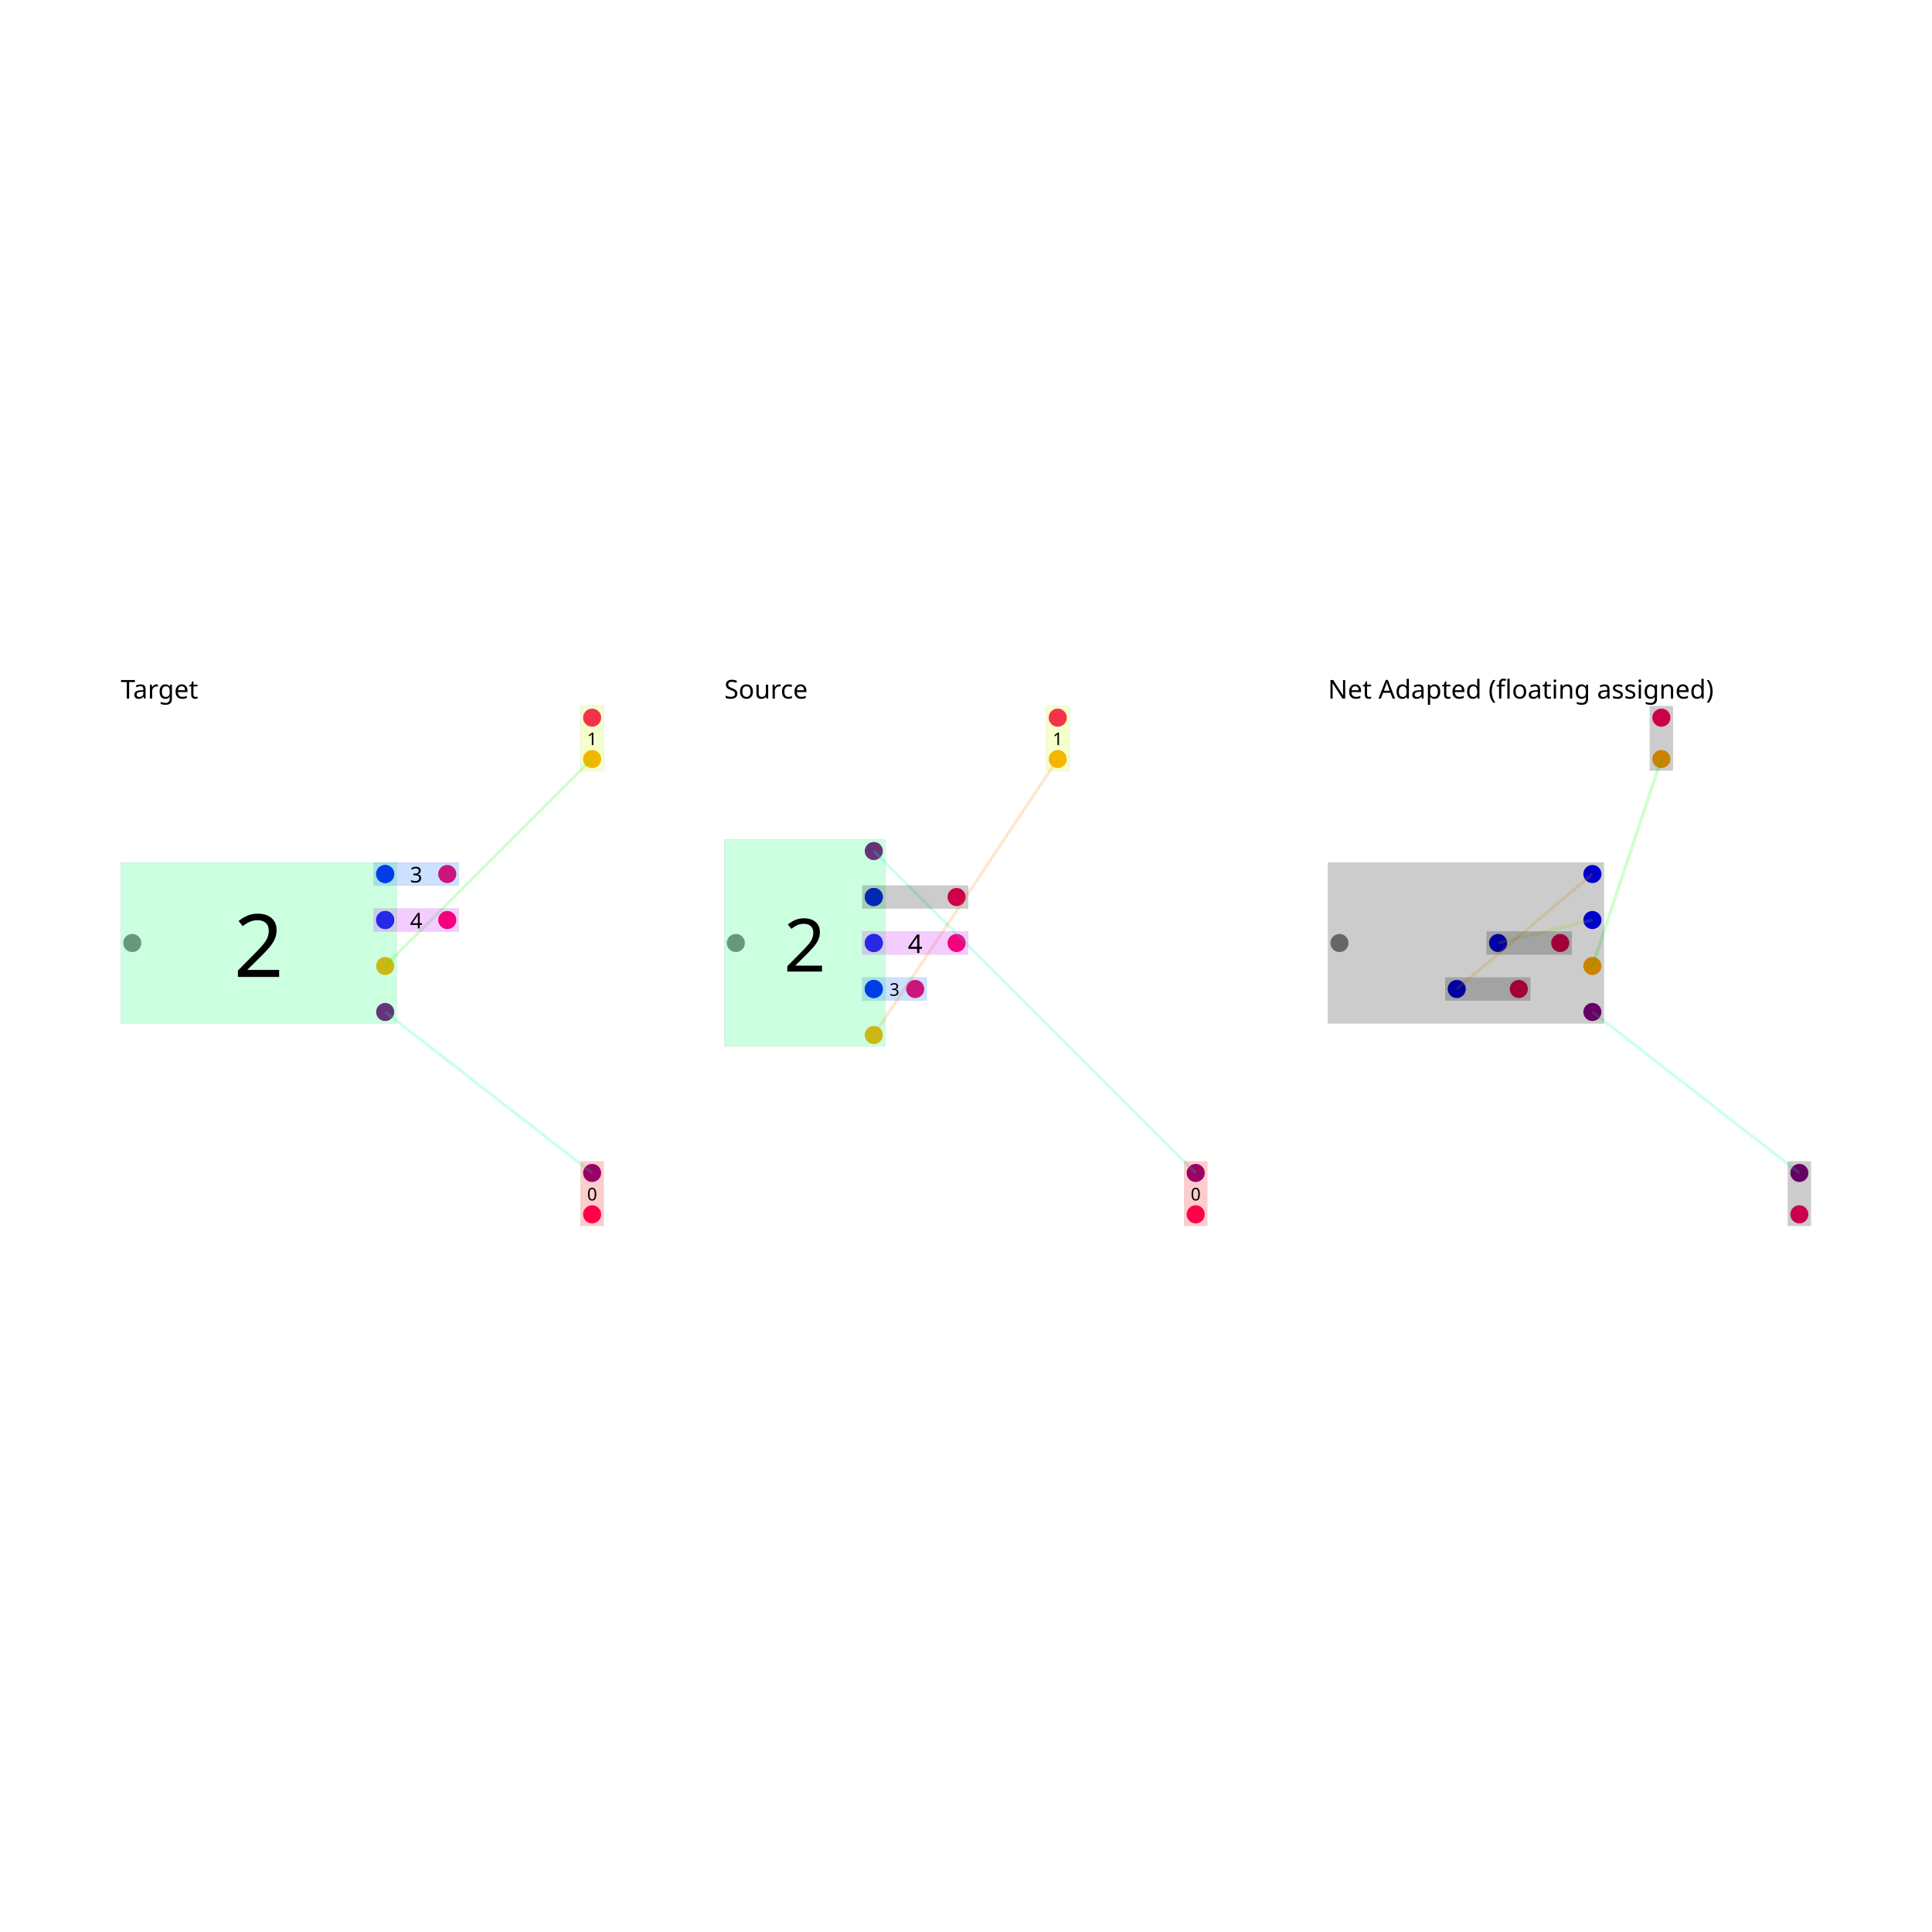
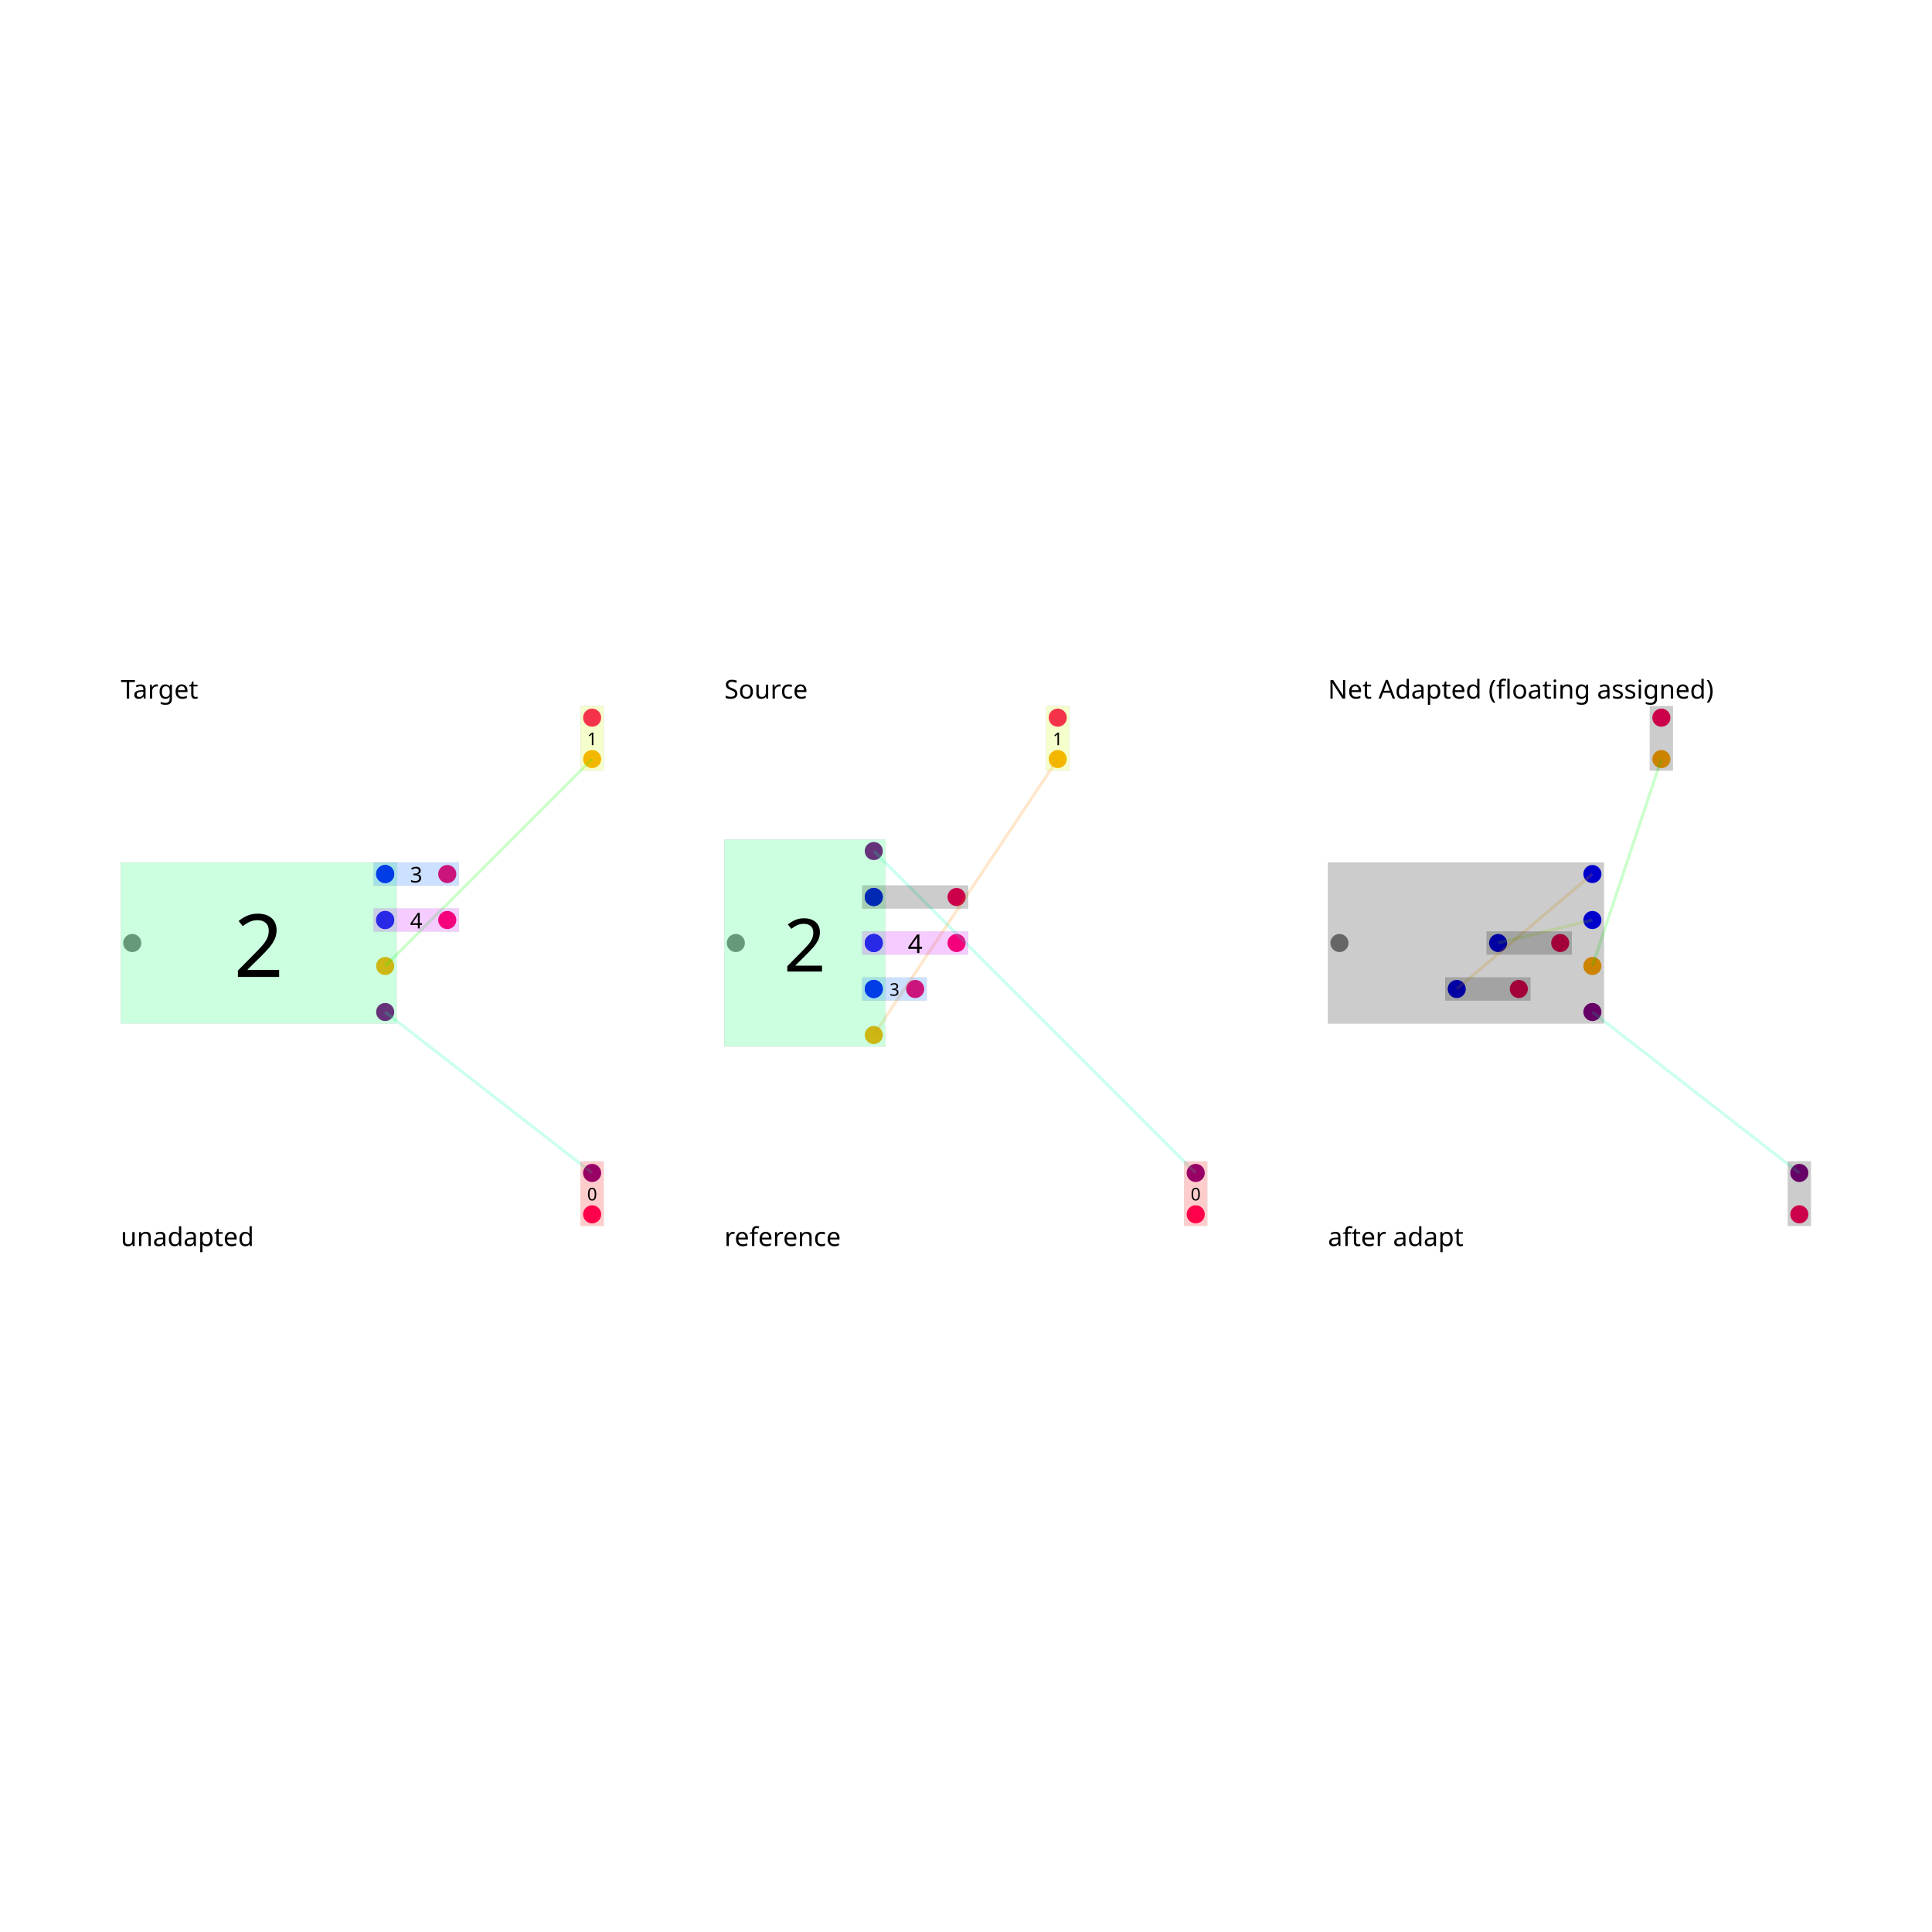
<svg xmlns="http://www.w3.org/2000/svg" width="640" height="640" viewBox="0 0 640 640">
  <rect width="100%" height="100%" fill="white" />
  <g>
    <circle data-type="point" data-label="schematic_component_0_center component_center center_schematic_component_0" data-x="0" data-y="0" cx="43.808" cy="312.383" r="3" fill="gray" />
  </g>
  <g>
    <circle data-type="point" data-label="schematic_port_0 normal unnamedsubcircuit13_connectivity_net0" data-x="1.1" data-y="0.30000000000000004" cx="127.595" cy="289.532" r="3" fill="blue" />
  </g>
  <g>
    <circle data-type="point" data-label="schematic_port_1 normal unnamedsubcircuit13_connectivity_net1" data-x="1.1" data-y="0.09999999999999998" cx="127.595" cy="304.766" r="3" fill="blue" />
  </g>
  <g>
    <circle data-type="point" data-label="schematic_port_2 vcc unnamedsubcircuit13_connectivity_net2" data-x="1.1" data-y="-0.10000000000000003" cx="127.595" cy="320" r="3" fill="orange" />
  </g>
  <g>
    <circle data-type="point" data-label="schematic_port_3 gnd unnamedsubcircuit13_connectivity_net3" data-x="1.1" data-y="-0.30000000000000004" cx="127.595" cy="335.234" r="3" fill="purple" />
  </g>
  <g>
    <circle data-type="point" data-label="schematic_net_label_0_pin gnd unnamedsubcircuit13_connectivity_net3" data-x="2" data-y="-1" cx="196.147" cy="388.553" r="3" fill="purple" />
  </g>
  <g>
    <circle data-type="point" data-label="schematic_net_label_0_center netlabel_center schematic_net_label_0_center" data-x="2" data-y="-1.18" cx="196.147" cy="402.263" r="3" fill="hsl(338.4, 100%, 50%, 1)" />
  </g>
  <g>
    <circle data-type="point" data-label="schematic_net_label_1_pin vcc unnamedsubcircuit13_connectivity_net2" data-x="2" data-y="0.8" cx="196.147" cy="251.447" r="3" fill="orange" />
  </g>
  <g>
    <circle data-type="point" data-label="schematic_net_label_1_center netlabel_center schematic_net_label_1_center" data-x="2" data-y="0.98" cx="196.147" cy="237.737" r="3" fill="hsl(338.4, 100%, 50%, 1)" />
  </g>
  <g>
    <circle data-type="point" data-label="schematic_net_label_2_pin normal unnamedsubcircuit13_connectivity_net0" data-x="1.1" data-y="0.30000000000000004" cx="127.595" cy="289.532" r="3" fill="blue" />
  </g>
  <g>
    <circle data-type="point" data-label="schematic_net_label_2_center netlabel_center schematic_net_label_2_center" data-x="1.37" data-y="0.30000000000000004" cx="148.161" cy="289.532" r="3" fill="hsl(338.4, 100%, 50%, 1)" />
  </g>
  <g>
    <circle data-type="point" data-label="schematic_net_label_3_pin normal unnamedsubcircuit13_connectivity_net1" data-x="1.1" data-y="0.09999999999999998" cx="127.595" cy="304.766" r="3" fill="blue" />
  </g>
  <g>
    <circle data-type="point" data-label="schematic_net_label_3_center netlabel_center schematic_net_label_3_center" data-x="1.37" data-y="0.09999999999999998" cx="148.161" cy="304.766" r="3" fill="hsl(338.4, 100%, 50%, 1)" />
  </g>
  <g>
    <circle data-type="point" data-label="schematic_component_0_center component_center center_schematic_component_0" data-x="2.6249999999999996" data-y="0" cx="243.753" cy="312.383" r="3" fill="gray" />
  </g>
  <g>
    <circle data-type="point" data-label="schematic_port_0 vcc unnamedsubcircuit114_connectivity_net0" data-x="3.2249999999999996" data-y="-0.4" cx="289.455" cy="342.851" r="3" fill="orange" />
  </g>
  <g>
    <circle data-type="point" data-label="schematic_port_1 normal unnamedsubcircuit114_connectivity_net1" data-x="3.2249999999999996" data-y="-0.2" cx="289.455" cy="327.617" r="3" fill="blue" />
  </g>
  <g>
    <circle data-type="point" data-label="schematic_port_2 normal unnamedsubcircuit114_connectivity_net2" data-x="3.2249999999999996" data-y="0" cx="289.455" cy="312.383" r="3" fill="blue" />
  </g>
  <g>
    <circle data-type="point" data-label="schematic_port_3 normal unnamedsubcircuit114_connectivity_net3" data-x="3.2249999999999996" data-y="0.20000000000000007" cx="289.455" cy="297.149" r="3" fill="blue" />
  </g>
  <g>
    <circle data-type="point" data-label="schematic_port_4 gnd unnamedsubcircuit114_connectivity_net4" data-x="3.2249999999999996" data-y="0.4" cx="289.455" cy="281.915" r="3" fill="purple" />
  </g>
  <g>
    <circle data-type="point" data-label="schematic_net_label_0_pin gnd unnamedsubcircuit114_connectivity_net4" data-x="4.625" data-y="-1" cx="396.092" cy="388.553" r="3" fill="purple" />
  </g>
  <g>
    <circle data-type="point" data-label="schematic_net_label_0_center netlabel_center schematic_net_label_0_center" data-x="4.625" data-y="-1.18" cx="396.092" cy="402.263" r="3" fill="hsl(338.4, 100%, 50%, 1)" />
  </g>
  <g>
    <circle data-type="point" data-label="schematic_net_label_1_pin vcc unnamedsubcircuit114_connectivity_net0" data-x="4.0249999999999995" data-y="0.8" cx="350.391" cy="251.447" r="3" fill="orange" />
  </g>
  <g>
    <circle data-type="point" data-label="schematic_net_label_1_center netlabel_center schematic_net_label_1_center" data-x="4.0249999999999995" data-y="0.98" cx="350.391" cy="237.737" r="3" fill="hsl(338.4, 100%, 50%, 1)" />
  </g>
  <g>
    <circle data-type="point" data-label="schematic_net_label_2_pin normal unnamedsubcircuit114_connectivity_net1" data-x="3.2249999999999996" data-y="-0.2" cx="289.455" cy="327.617" r="3" fill="blue" />
  </g>
  <g>
    <circle data-type="point" data-label="schematic_net_label_2_center netlabel_center schematic_net_label_2_center" data-x="3.4049999999999994" data-y="-0.2" cx="303.166" cy="327.617" r="3" fill="hsl(338.4, 100%, 50%, 1)" />
  </g>
  <g>
    <circle data-type="point" data-label="schematic_net_label_3_pin normal unnamedsubcircuit114_connectivity_net2" data-x="3.2249999999999996" data-y="0" cx="289.455" cy="312.383" r="3" fill="blue" />
  </g>
  <g>
    <circle data-type="point" data-label="schematic_net_label_3_center netlabel_center schematic_net_label_3_center" data-x="3.5849999999999995" data-y="0" cx="316.876" cy="312.383" r="3" fill="hsl(338.4, 100%, 50%, 1)" />
  </g>
  <g>
    <circle data-type="point" data-label="schematic_net_label_4_pin normal unnamedsubcircuit114_connectivity_net3" data-x="3.2249999999999996" data-y="0.20000000000000007" cx="289.455" cy="297.149" r="3" fill="blue" />
  </g>
  <g>
    <circle data-type="point" data-label="schematic_net_label_4_center netlabel_center schematic_net_label_4_center" data-x="3.5849999999999995" data-y="0.20000000000000007" cx="316.876" cy="297.149" r="3" fill="hsl(338.4, 100%, 50%, 1)" />
  </g>
  <g>
    <circle data-type="point" data-label="schematic_component_0_center component_center center_schematic_component_0" data-x="5.2502249999999995" data-y="0" cx="443.715" cy="312.383" r="3" fill="gray" />
  </g>
  <g>
    <circle data-type="point" data-label="schematic_port_0 normal unnamedsubcircuit13_connectivity_net0" data-x="6.350225" data-y="0.30000000000000004" cx="527.502" cy="289.532" r="3" fill="blue" />
  </g>
  <g>
    <circle data-type="point" data-label="schematic_port_1 normal unnamedsubcircuit13_connectivity_net1" data-x="6.350225" data-y="0.09999999999999998" cx="527.502" cy="304.766" r="3" fill="blue" />
  </g>
  <g>
    <circle data-type="point" data-label="schematic_port_2 vcc unnamedsubcircuit13_connectivity_net2" data-x="6.350225" data-y="-0.10000000000000003" cx="527.502" cy="320" r="3" fill="orange" />
  </g>
  <g>
    <circle data-type="point" data-label="schematic_port_3 gnd unnamedsubcircuit13_connectivity_net3" data-x="6.350225" data-y="-0.30000000000000004" cx="527.502" cy="335.234" r="3" fill="purple" />
  </g>
  <g>
    <circle data-type="point" data-label="schematic_net_label_0_pin gnd unnamedsubcircuit13_connectivity_net3" data-x="7.2502249999999995" data-y="-1" cx="596.054" cy="388.553" r="3" fill="purple" />
  </g>
  <g>
    <circle data-type="point" data-label="schematic_net_label_0_center netlabel_center schematic_net_label_0_center" data-x="7.2502249999999995" data-y="-1.18" cx="596.054" cy="402.263" r="3" fill="hsl(338.4, 100%, 50%, 1)" />
  </g>
  <g>
    <circle data-type="point" data-label="schematic_net_label_1_pin vcc unnamedsubcircuit13_connectivity_net2" data-x="6.650224999999999" data-y="0.8" cx="550.353" cy="251.447" r="3" fill="orange" />
  </g>
  <g>
    <circle data-type="point" data-label="schematic_net_label_1_center netlabel_center schematic_net_label_1_center" data-x="6.650224999999999" data-y="0.98" cx="550.353" cy="237.737" r="3" fill="hsl(338.4, 100%, 50%, 1)" />
  </g>
  <g>
    <circle data-type="point" data-label="schematic_net_label_2_pin normal unnamedsubcircuit13_connectivity_net0" data-x="5.760224999999999" data-y="-0.2" cx="482.562" cy="327.617" r="3" fill="blue" />
  </g>
  <g>
    <circle data-type="point" data-label="schematic_net_label_2_center netlabel_center schematic_net_label_2_center" data-x="6.030225" data-y="-0.2" cx="503.128" cy="327.617" r="3" fill="hsl(338.4, 100%, 50%, 1)" />
  </g>
  <g>
    <circle data-type="point" data-label="schematic_net_label_3_pin normal unnamedsubcircuit13_connectivity_net1" data-x="5.940225" data-y="0" cx="496.272" cy="312.383" r="3" fill="blue" />
  </g>
  <g>
    <circle data-type="point" data-label="schematic_net_label_3_center netlabel_center schematic_net_label_3_center" data-x="6.210224999999999" data-y="0" cx="516.838" cy="312.383" r="3" fill="hsl(338.4, 100%, 50%, 1)" />
  </g>
  <g>
    <polyline data-points="1.1,0.30000000000000004 1.1,0.30000000000000004" data-type="line" data-label="" points="127.595,289.532 127.595,289.532" fill="none" stroke="hsl(40, 100%, 50%, 0.2)" stroke-width="1" />
  </g>
  <g>
    <polyline data-points="1.1,0.09999999999999998 1.1,0.09999999999999998" data-type="line" data-label="" points="127.595,304.766 127.595,304.766" fill="none" stroke="hsl(80, 100%, 50%, 0.2)" stroke-width="1" />
  </g>
  <g>
    <polyline data-points="1.1,-0.10000000000000003 2,0.8" data-type="line" data-label="" points="127.595,320 196.147,251.447" fill="none" stroke="hsl(120, 100%, 50%, 0.2)" stroke-width="1" />
  </g>
  <g>
    <polyline data-points="1.1,-0.30000000000000004 2,-1" data-type="line" data-label="" points="127.595,335.234 196.147,388.553" fill="none" stroke="hsl(160, 100%, 50%, 0.2)" stroke-width="1" />
  </g>
  <g>
    <polyline data-points="3.2249999999999996,-0.4 4.0249999999999995,0.8" data-type="line" data-label="" points="289.455,342.851 350.391,251.447" fill="none" stroke="hsl(32.727, 100%, 50%, 0.2)" stroke-width="1" />
  </g>
  <g>
    <polyline data-points="3.2249999999999996,-0.2 3.2249999999999996,-0.2" data-type="line" data-label="" points="289.455,327.617 289.455,327.617" fill="none" stroke="hsl(65.455, 100%, 50%, 0.2)" stroke-width="1" />
  </g>
  <g>
    <polyline data-points="3.2249999999999996,0 3.2249999999999996,0" data-type="line" data-label="" points="289.455,312.383 289.455,312.383" fill="none" stroke="hsl(98.182, 100%, 50%, 0.2)" stroke-width="1" />
  </g>
  <g>
    <polyline data-points="3.2249999999999996,0.20000000000000007 3.2249999999999996,0.20000000000000007" data-type="line" data-label="" points="289.455,297.149 289.455,297.149" fill="none" stroke="hsl(130.909, 100%, 50%, 0.2)" stroke-width="1" />
  </g>
  <g>
    <polyline data-points="3.2249999999999996,0.4 4.625,-1" data-type="line" data-label="" points="289.455,281.915 396.092,388.553" fill="none" stroke="hsl(163.636, 100%, 50%, 0.2)" stroke-width="1" />
  </g>
  <g>
    <polyline data-points="6.350225,0.30000000000000004 5.760224999999999,-0.2" data-type="line" data-label="" points="527.502,289.532 482.562,327.617" fill="none" stroke="hsl(40, 100%, 50%, 0.2)" stroke-width="1" />
  </g>
  <g>
    <polyline data-points="6.350225,0.09999999999999998 5.940225,0" data-type="line" data-label="" points="527.502,304.766 496.272,312.383" fill="none" stroke="hsl(80, 100%, 50%, 0.2)" stroke-width="1" />
  </g>
  <g>
    <polyline data-points="6.350225,-0.10000000000000003 6.650224999999999,0.8" data-type="line" data-label="" points="527.502,320 550.353,251.447" fill="none" stroke="hsl(120, 100%, 50%, 0.2)" stroke-width="1" />
  </g>
  <g>
    <polyline data-points="6.350225,-0.30000000000000004 7.2502249999999995,-1" data-type="line" data-label="" points="527.502,335.234 596.054,388.553" fill="none" stroke="hsl(160, 100%, 50%, 0.2)" stroke-width="1" />
  </g>
  <g>
    <rect data-type="rect" data-label="schematic_component_0" data-x="0.55" data-y="0" x="40" y="285.724" width="91.403" height="53.319" fill="hsl(144, 100%, 50%, 0.2)" stroke="black" stroke-width="0.013" />
  </g>
  <g>
    <rect data-type="rect" data-label="schematic_net_label_0" data-x="2" data-y="-1.0899999999999999" x="192.339" y="384.744" width="7.617" height="21.327" fill="hsl(0, 100%, 50%, 0.2)" stroke="black" stroke-width="0.013" />
  </g>
  <g>
    <rect data-type="rect" data-label="schematic_net_label_1" data-x="2" data-y="0.89" x="192.339" y="233.928" width="7.617" height="21.327" fill="hsl(72, 100%, 50%, 0.2)" stroke="black" stroke-width="0.013" />
  </g>
  <g>
    <rect data-type="rect" data-label="schematic_net_label_2" data-x="1.235" data-y="0.30000000000000004" x="123.786" y="285.724" width="28.183" height="7.617" fill="hsl(216, 100%, 50%, 0.2)" stroke="black" stroke-width="0.013" />
  </g>
  <g>
    <rect data-type="rect" data-label="schematic_net_label_3" data-x="1.235" data-y="0.09999999999999998" x="123.786" y="300.958" width="28.183" height="7.617" fill="hsl(288, 100%, 50%, 0.2)" stroke="black" stroke-width="0.013" />
  </g>
  <g>
    <rect data-type="rect" data-label="schematic_component_0" data-x="2.925" data-y="0" x="239.945" y="278.107" width="53.319" height="68.553" fill="hsl(144, 100%, 50%, 0.2)" stroke="black" stroke-width="0.013" />
  </g>
  <g>
    <rect data-type="rect" data-label="schematic_net_label_0" data-x="4.625" data-y="-1.0899999999999999" x="392.284" y="384.744" width="7.617" height="21.327" fill="hsl(0, 100%, 50%, 0.2)" stroke="black" stroke-width="0.013" />
  </g>
  <g>
    <rect data-type="rect" data-label="schematic_net_label_1" data-x="4.0249999999999995" data-y="0.89" x="346.582" y="233.928" width="7.617" height="21.327" fill="hsl(72, 100%, 50%, 0.2)" stroke="black" stroke-width="0.013" />
  </g>
  <g>
    <rect data-type="rect" data-label="schematic_net_label_2" data-x="3.3149999999999995" data-y="-0.2" x="285.647" y="323.808" width="21.327" height="7.617" fill="hsl(216, 100%, 50%, 0.2)" stroke="black" stroke-width="0.013" />
  </g>
  <g>
    <rect data-type="rect" data-label="schematic_net_label_3" data-x="3.4049999999999994" data-y="0" x="285.647" y="308.575" width="35.038" height="7.617" fill="hsl(288, 100%, 50%, 0.2)" stroke="black" stroke-width="0.013" />
  </g>
  <g>
    <rect data-type="rect" data-label="schematic_net_label_4" data-x="3.4049999999999994" data-y="0.20000000000000007" x="285.647" y="293.341" width="35.038" height="7.617" fill="rgba(0, 0, 0, 0.2)" stroke="black" stroke-width="0.013" />
  </g>
  <g>
    <rect data-type="rect" data-label="schematic_component_0" data-x="5.800224999999999" data-y="0" x="439.907" y="285.724" width="91.403" height="53.319" fill="rgba(0, 0, 0, 0.2)" stroke="black" stroke-width="0.013" />
  </g>
  <g>
    <rect data-type="rect" data-label="schematic_net_label_0" data-x="7.2502249999999995" data-y="-1.0899999999999999" x="592.246" y="384.744" width="7.617" height="21.327" fill="rgba(0, 0, 0, 0.2)" stroke="black" stroke-width="0.013" />
  </g>
  <g>
    <rect data-type="rect" data-label="schematic_net_label_1" data-x="6.650224999999999" data-y="0.89" x="546.544" y="233.928" width="7.617" height="21.327" fill="rgba(0, 0, 0, 0.2)" stroke="black" stroke-width="0.013" />
  </g>
  <g>
    <rect data-type="rect" data-label="schematic_net_label_2" data-x="5.895225" data-y="-0.2" x="478.753" y="323.808" width="28.183" height="7.617" fill="rgba(0, 0, 0, 0.2)" stroke="black" stroke-width="0.013" />
  </g>
  <g>
    <rect data-type="rect" data-label="schematic_net_label_3" data-x="6.075225" data-y="0" x="492.464" y="308.575" width="28.183" height="7.617" fill="rgba(0, 0, 0, 0.2)" stroke="black" stroke-width="0.013" />
  </g>
  <text data-type="text" data-label="Target" data-x="-0.050000000000000044" data-y="1.03" x="40" y="233.928" fill="black" font-size="8.607" font-family="sans-serif" text-anchor="start" dominant-baseline="text-after-edge">Target</text>
+   <text data-type="text" data-label="unadapted" data-x="-0.050000000000000044" data-y="-1.2299999999999998" x="40" y="406.072" fill="black" font-size="8.607" font-family="sans-serif" text-anchor="start" dominant-baseline="text-before-edge">unadapted</text>
  <text data-type="text" data-label="2" data-x="0.55" data-y="0" x="85.702" y="312.383" fill="black" font-size="28.944" font-family="sans-serif" text-anchor="middle" dominant-baseline="central">2</text>
  <text data-type="text" data-label="0" data-x="2" data-y="-1.0899999999999999" x="196.147" y="395.408" fill="black" font-size="5.789" font-family="sans-serif" text-anchor="middle" dominant-baseline="central">0</text>
  <text data-type="text" data-label="1" data-x="2" data-y="0.89" x="196.147" y="244.592" fill="black" font-size="5.789" font-family="sans-serif" text-anchor="middle" dominant-baseline="central">1</text>
  <text data-type="text" data-label="3" data-x="1.235" data-y="0.30000000000000004" x="137.878" y="289.532" fill="black" font-size="7.16" font-family="sans-serif" text-anchor="middle" dominant-baseline="central">3</text>
  <text data-type="text" data-label="4" data-x="1.235" data-y="0.09999999999999998" x="137.878" y="304.766" fill="black" font-size="7.16" font-family="sans-serif" text-anchor="middle" dominant-baseline="central">4</text>
  <text data-type="text" data-label="Source" data-x="2.5749999999999997" data-y="1.03" x="239.945" y="233.928" fill="black" font-size="8.607" font-family="sans-serif" text-anchor="start" dominant-baseline="text-after-edge">Source</text>
+   <text data-type="text" data-label="reference" data-x="2.5749999999999997" data-y="-1.2299999999999998" x="239.945" y="406.072" fill="black" font-size="8.607" font-family="sans-serif" text-anchor="start" dominant-baseline="text-before-edge">reference</text>
  <text data-type="text" data-label="2" data-x="2.925" data-y="0" x="266.604" y="312.383" fill="black" font-size="24.374" font-family="sans-serif" text-anchor="middle" dominant-baseline="central">2</text>
  <text data-type="text" data-label="0" data-x="4.625" data-y="-1.0899999999999999" x="396.092" y="395.408" fill="black" font-size="5.789" font-family="sans-serif" text-anchor="middle" dominant-baseline="central">0</text>
  <text data-type="text" data-label="1" data-x="4.0249999999999995" data-y="0.89" x="350.391" y="244.592" fill="black" font-size="5.789" font-family="sans-serif" text-anchor="middle" dominant-baseline="central">1</text>
  <text data-type="text" data-label="3" data-x="3.3149999999999995" data-y="-0.2" x="296.31" y="327.617" fill="black" font-size="5.789" font-family="sans-serif" text-anchor="middle" dominant-baseline="central">3</text>
  <text data-type="text" data-label="4" data-x="3.4049999999999994" data-y="0" x="303.166" y="312.383" fill="black" font-size="8.531" font-family="sans-serif" text-anchor="middle" dominant-baseline="central">4</text>
  <text data-type="text" data-label="Net Adapted (floating assigned)" data-x="5.200225" data-y="1.03" x="439.907" y="233.928" fill="black" font-size="8.607" font-family="sans-serif" text-anchor="start" dominant-baseline="text-after-edge">Net Adapted (floating assigned)</text>
+   <text data-type="text" data-label="after adapt" data-x="5.200225" data-y="-1.2299999999999998" x="439.907" y="406.072" fill="black" font-size="8.607" font-family="sans-serif" text-anchor="start" dominant-baseline="text-before-edge">after adapt</text>
  <g id="crosshair" style="display: none">
    <line id="crosshair-h" y1="0" y2="640" stroke="#666" stroke-width="0.5" />
    <line id="crosshair-v" x1="0" x2="640" stroke="#666" stroke-width="0.5" />
    <text id="coordinates" font-family="monospace" font-size="12" fill="#666" />
  </g>
</svg>
